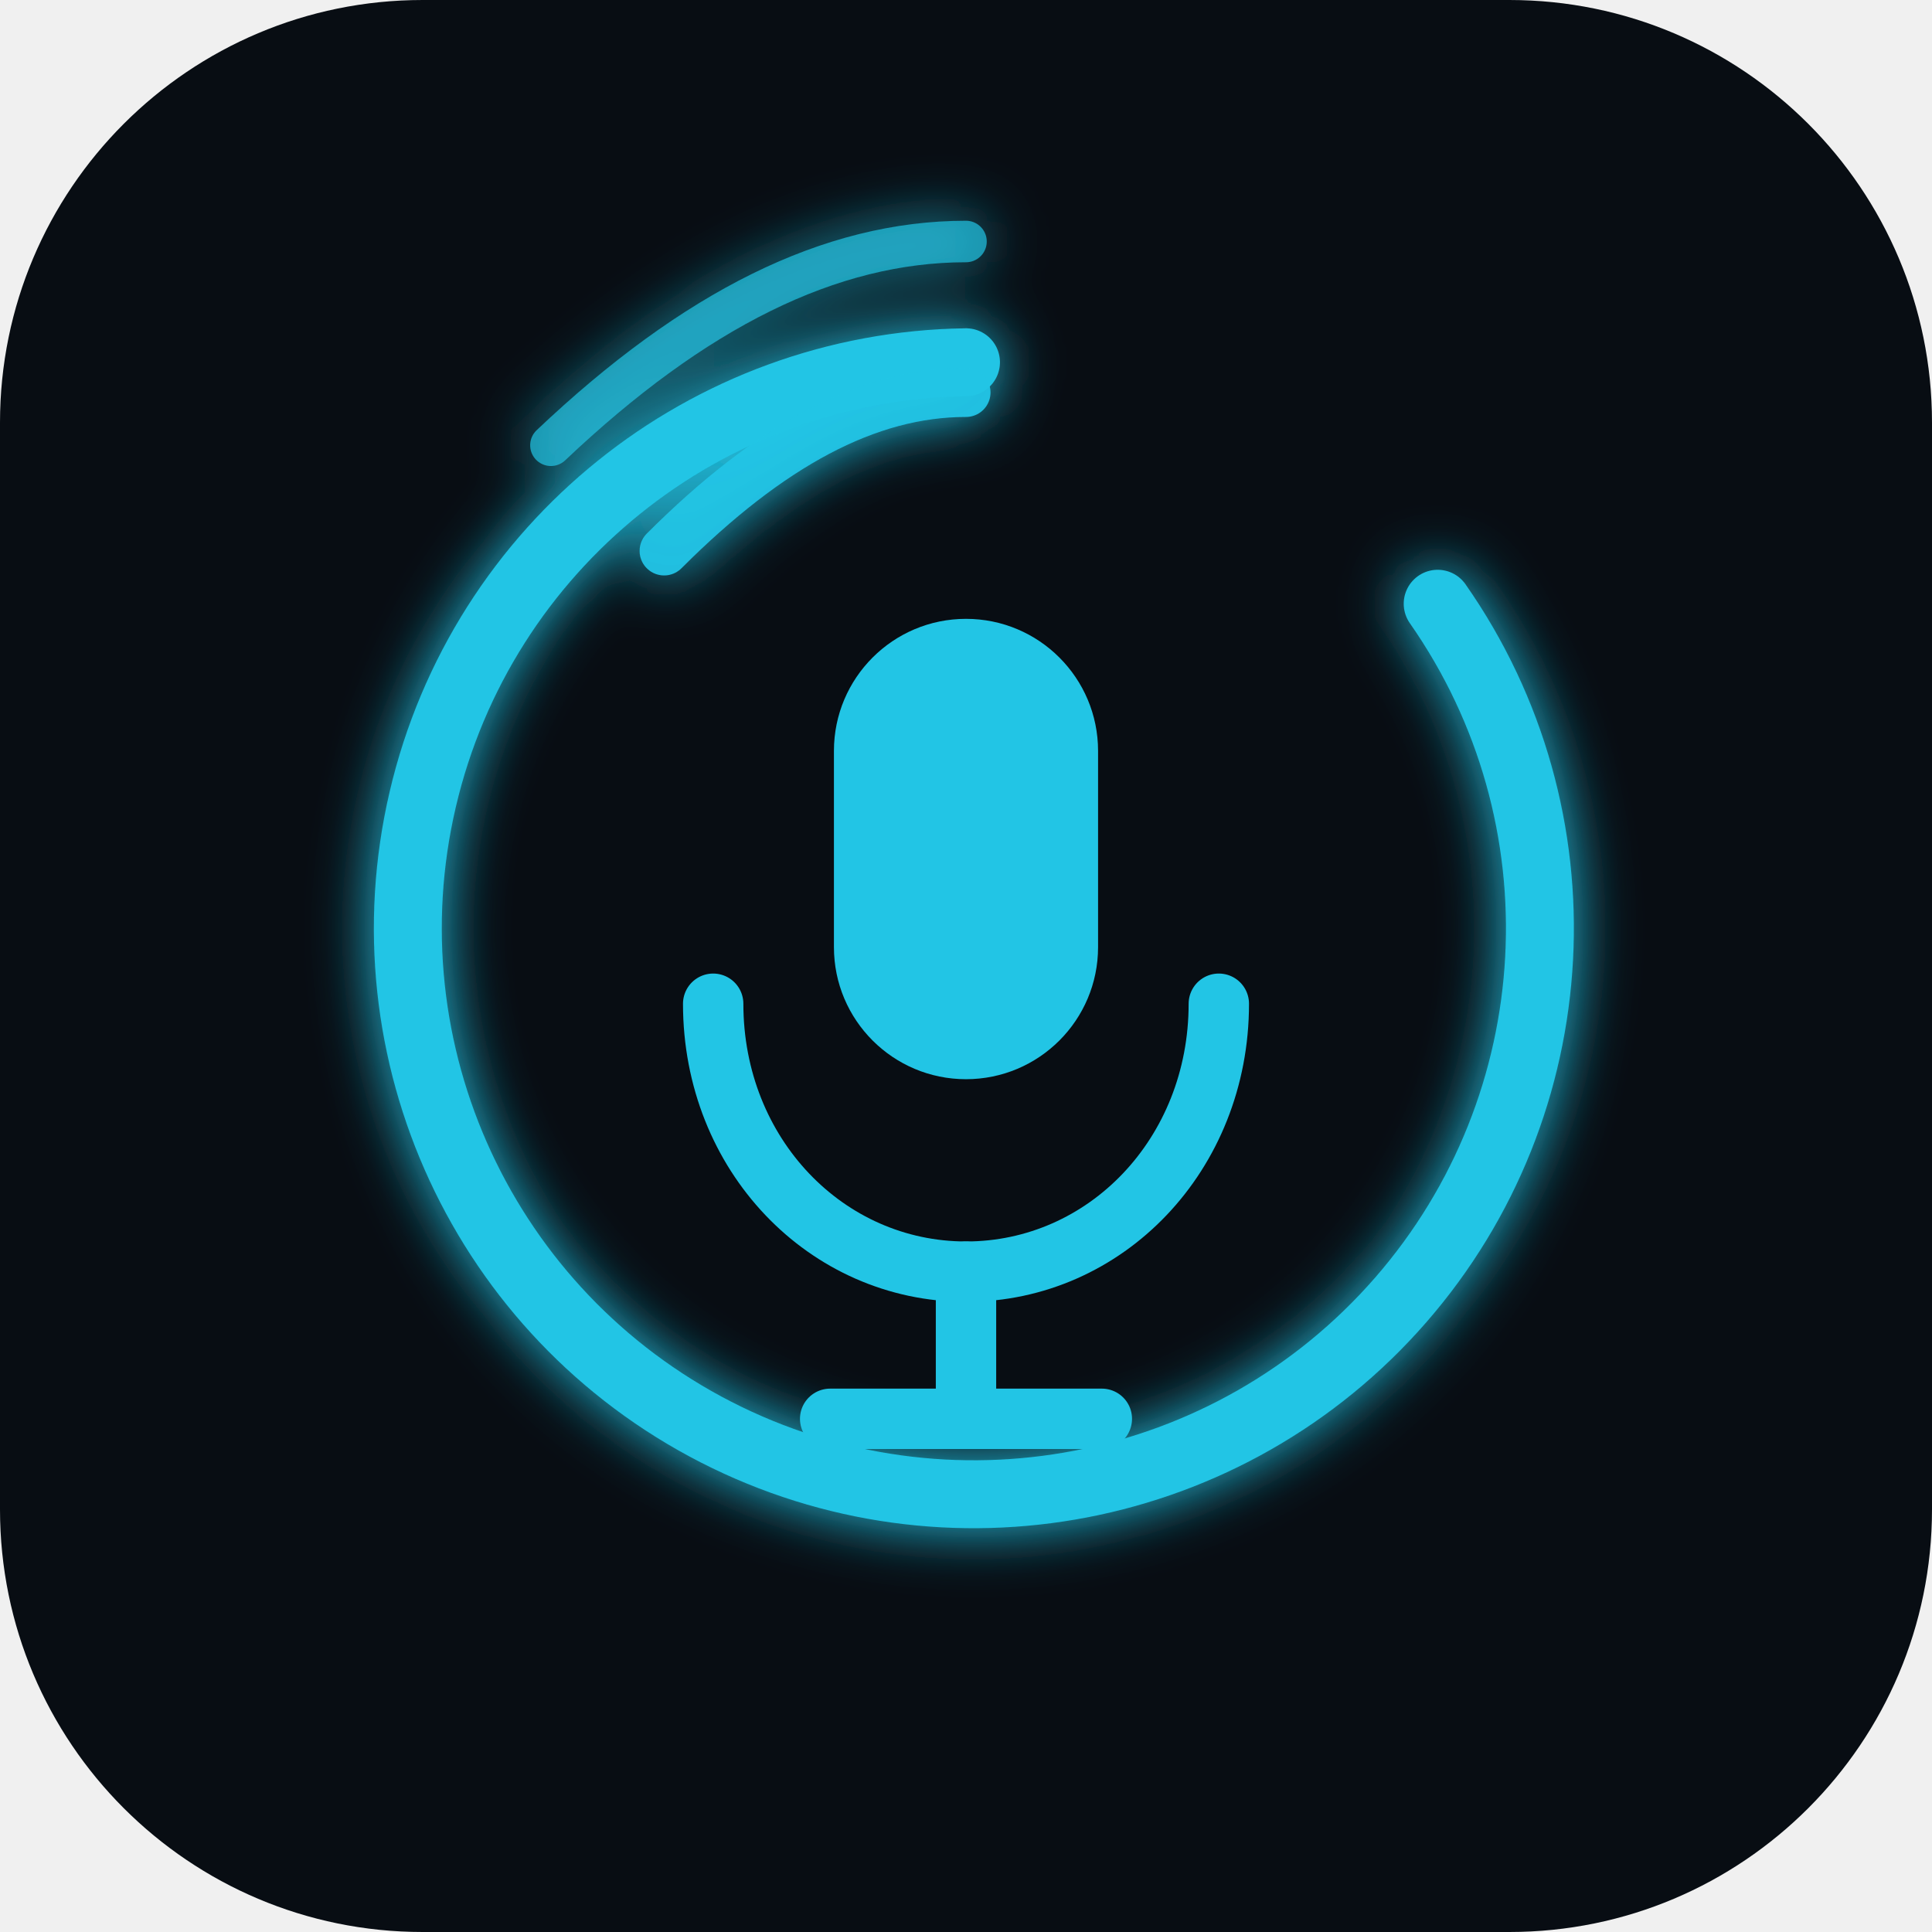
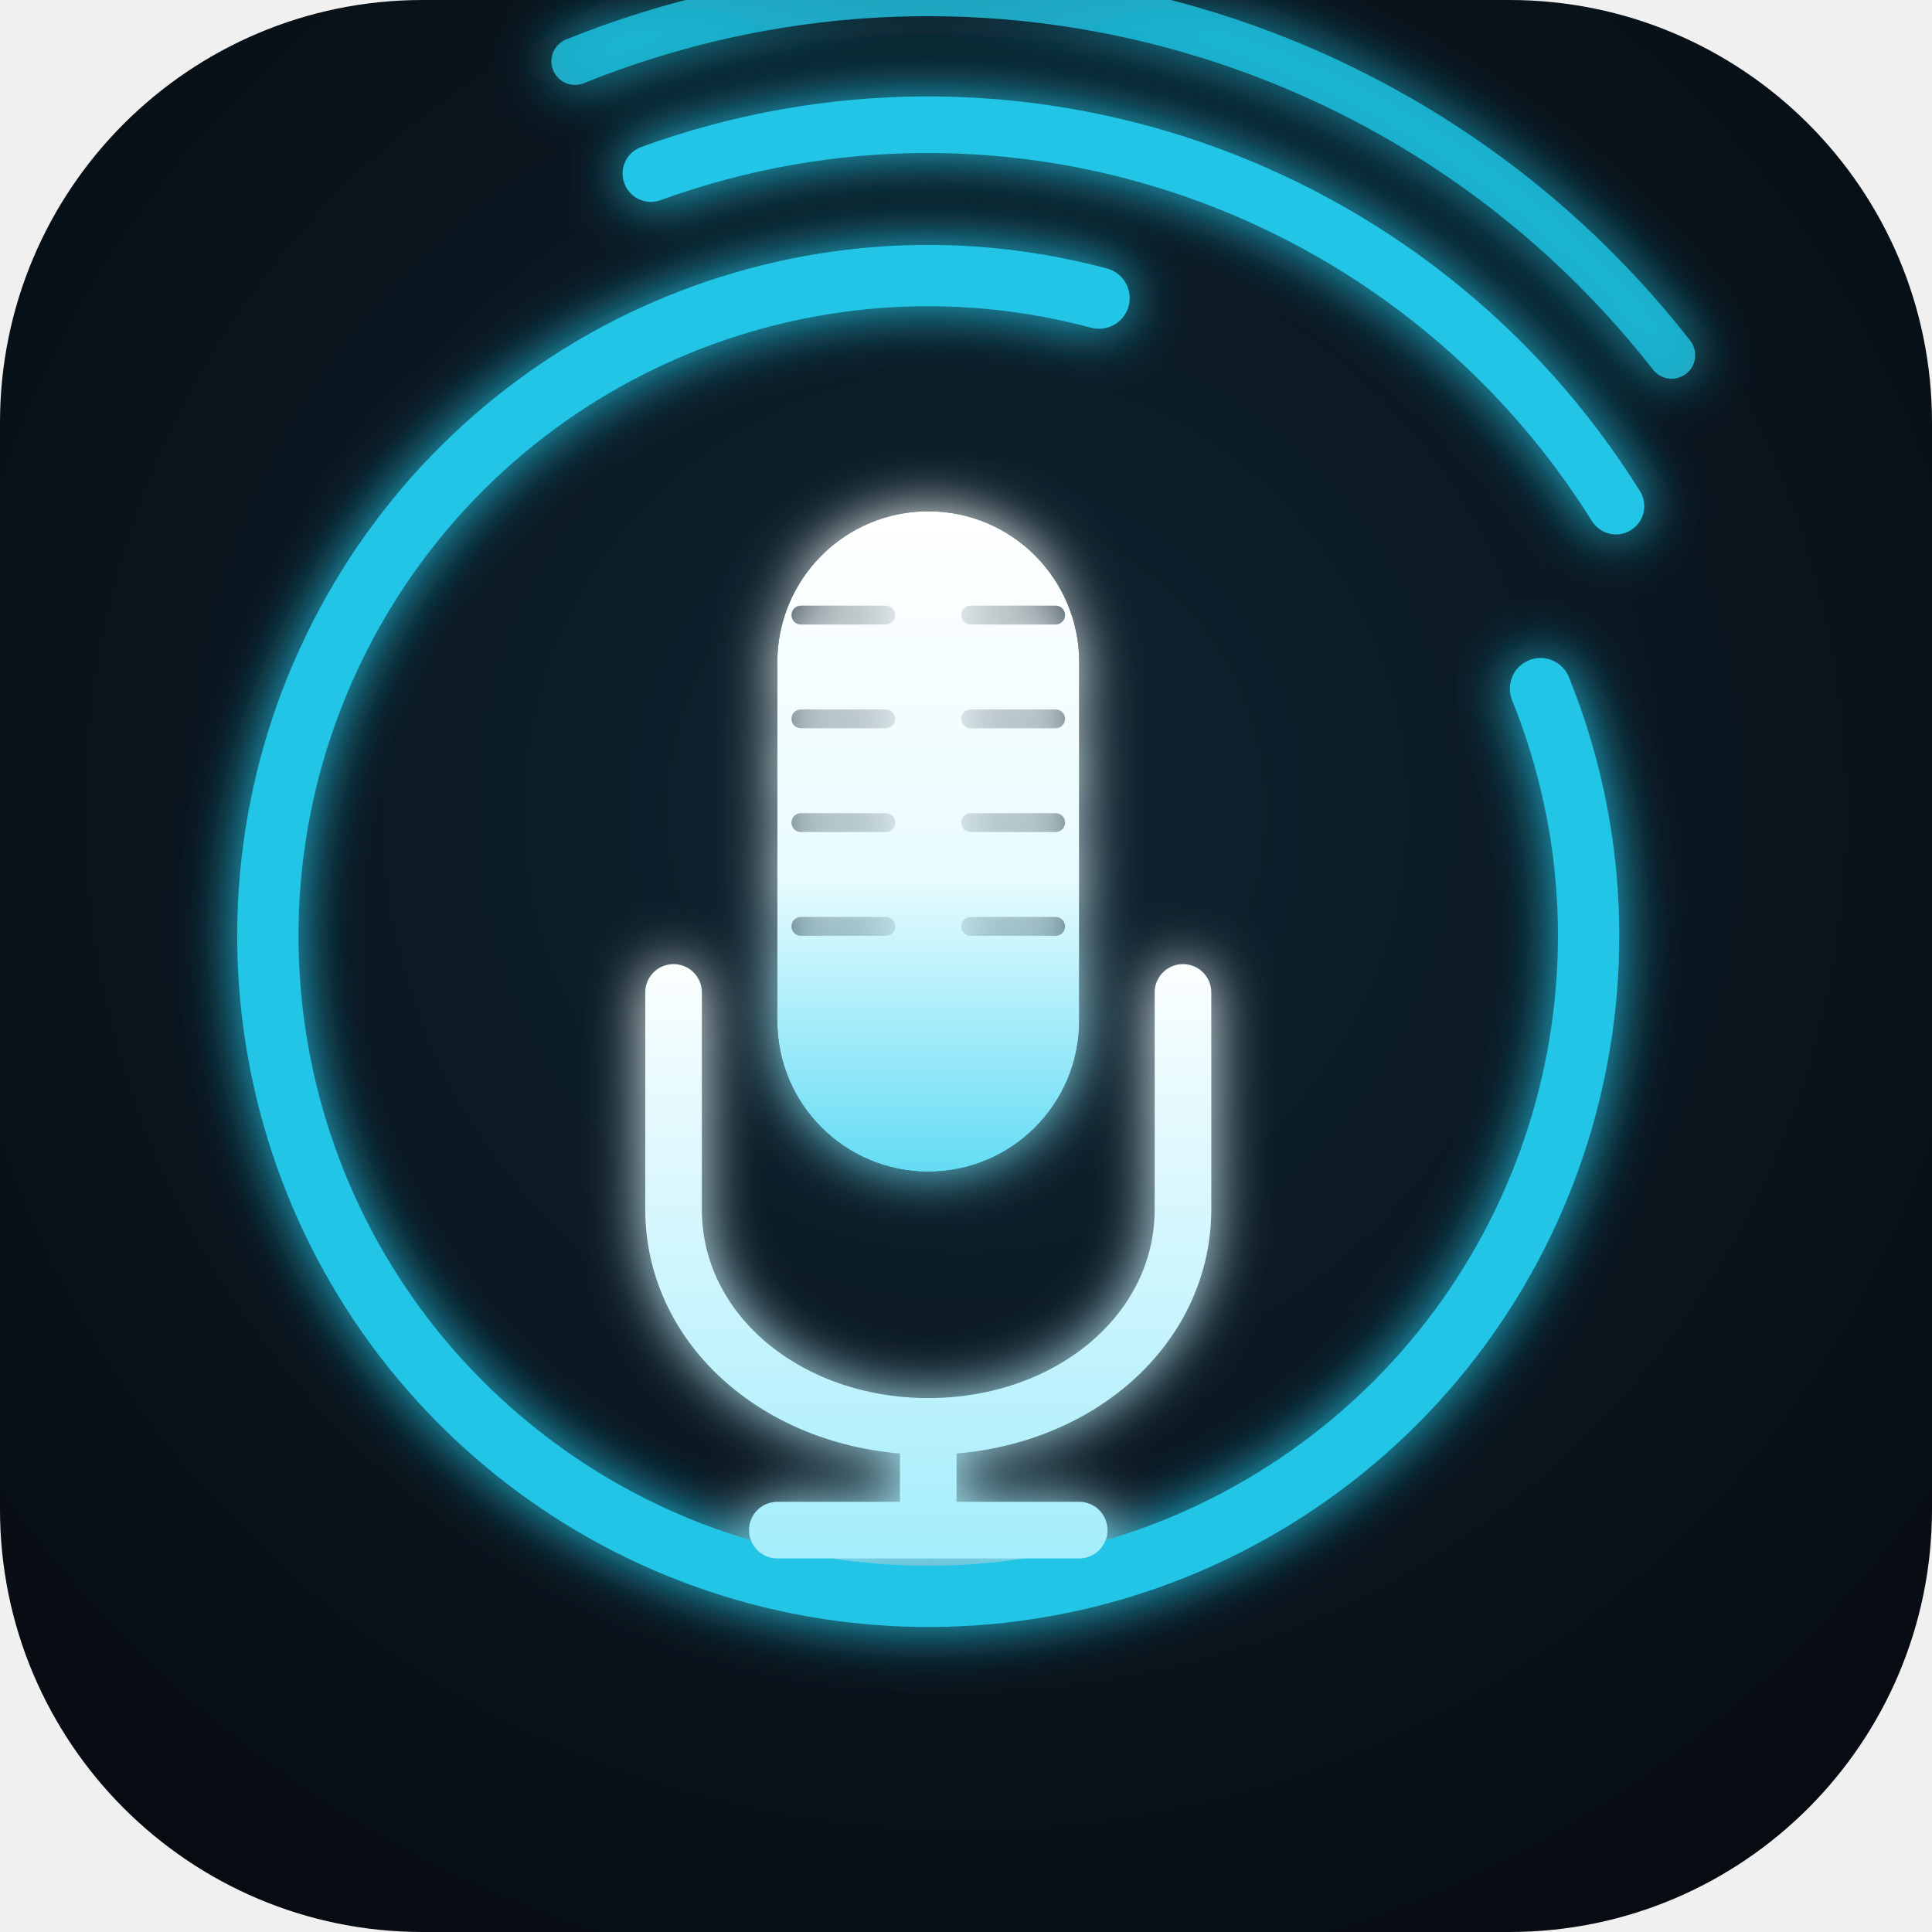
<svg xmlns="http://www.w3.org/2000/svg" viewBox="0 0 512 512" fill="none" role="img" aria-label="SYNTV RADIO icon">
  <defs>
-     <filter id="g" x="-30%" y="-30%" width="160%" height="160%">
-       <feGaussianBlur stdDeviation="8" result="b" />
+     <radialGradient id="backdrop" cx="50%" cy="42%" r="68%">
+       <stop stop-color="#0F2632" />
+       <stop offset="0.6" stop-color="#0A151E" />
+       <stop offset="1" stop-color="#070C11" />
+     </radialGradient>
+   </defs>
+   <rect width="512" height="512" rx="112" fill="url(#backdrop)" />
+   <defs>
+     <linearGradient id="mic" x1="0" y1="-90" x2="0" y2="50" gradientUnits="userSpaceOnUse">
+       <stop stop-color="#FFFFFF" />
+       <stop offset="0.55" stop-color="#E9FCFF" />
+       <stop offset="1" stop-color="#63DCF4" />
+     </linearGradient>
+     <linearGradient id="stand" x1="0" y1="0" x2="0" y2="140" gradientUnits="userSpaceOnUse">
+       <stop stop-color="#FFFFFF" />
+       <stop offset="1" stop-color="#9FECFB" />
+     </linearGradient>
+     <mask id="grille" maskUnits="userSpaceOnUse" x="-40" y="-98" width="80" height="156">
+       <rect x="-32" y="-90" width="64" height="140" rx="32" fill="#FFFFFF" />
+       <g stroke="#000" stroke-width="4" stroke-linecap="round">
+         <path d="M-27 -68H-9 M9 -68H27" />
+         <path d="M-27 -46H-9 M9 -46H27" />
+         <path d="M-27 -24H-9 M9 -24H27" />
+         <path d="M-27 -2H-9 M9 -2H27" />
+       </g>
+     </mask>
+     <filter id="glow" x="-25%" y="-25%" width="150%" height="150%">
+       <feGaussianBlur stdDeviation="6" result="blur" />
      <feMerge>
-         <feMergeNode in="b" />
+         <feMergeNode in="blur" />
        <feMergeNode in="SourceGraphic" />
      </feMerge>
    </filter>
  </defs>
-   <rect width="512" height="512" rx="112" fill="#080D13" />
-   <g filter="url(#g)">
-     <path d="M256 96 A150 150 0 1 0 381 160" stroke="#22C5E5" stroke-width="18" stroke-linecap="round" fill="none" />
-     <path d="M176 146 C204 118 230 104 256 104" stroke="#22C5E5" stroke-width="13" stroke-linecap="round" fill="none" opacity="0.95" />
-     <path d="M146 118 C184 82 220 64 256 64" stroke="#22C5E5" stroke-width="11" stroke-linecap="round" fill="none" opacity="0.7" />
+   <g transform="translate(246 248) scale(1.25)" filter="url(#glow)">
+     <path d="M129.8 -52.4 A140 140 0 1 1 36.2 -135.2" stroke="#22C5E5" stroke-width="13" stroke-linecap="round" />
+     <path d="M-58.8 -161.6 A172 172 0 0 1 145.8 -91.1" stroke="#22C5E5" stroke-width="12" stroke-linecap="round" />
+     <path d="M-74.9 -185.4 A200 200 0 0 1 157.6 -123.1" stroke="#22C5E5" stroke-width="10" stroke-linecap="round" opacity="0.8" />
+     <g>
+       <rect x="-32" y="-90" width="64" height="140" rx="32" fill="url(#mic)" mask="url(#grille)" />
+       <path d="M-54 12 V58 C-54 84 -30 104 0 104 C30 104 54 84 54 58 V12" stroke="url(#stand)" stroke-width="12" stroke-linecap="round" />
+       <path d="M0 104V126 M-32 126H32" stroke="url(#stand)" stroke-width="12" stroke-linecap="round" />
+     </g>
  </g>
-   <rect x="221" y="164" width="70" height="122" rx="35" fill="#22C5E5" />
-   <path d="M189 266 C189 306 219 337 256 337 C293 337 323 306 323 266" stroke="#22C5E5" stroke-width="16" stroke-linecap="round" fill="none" />
-   <line x1="256" y1="337" x2="256" y2="376" stroke="#22C5E5" stroke-width="16" stroke-linecap="round" />
-   <line x1="220" y1="376" x2="292" y2="376" stroke="#22C5E5" stroke-width="16" stroke-linecap="round" />
</svg>
